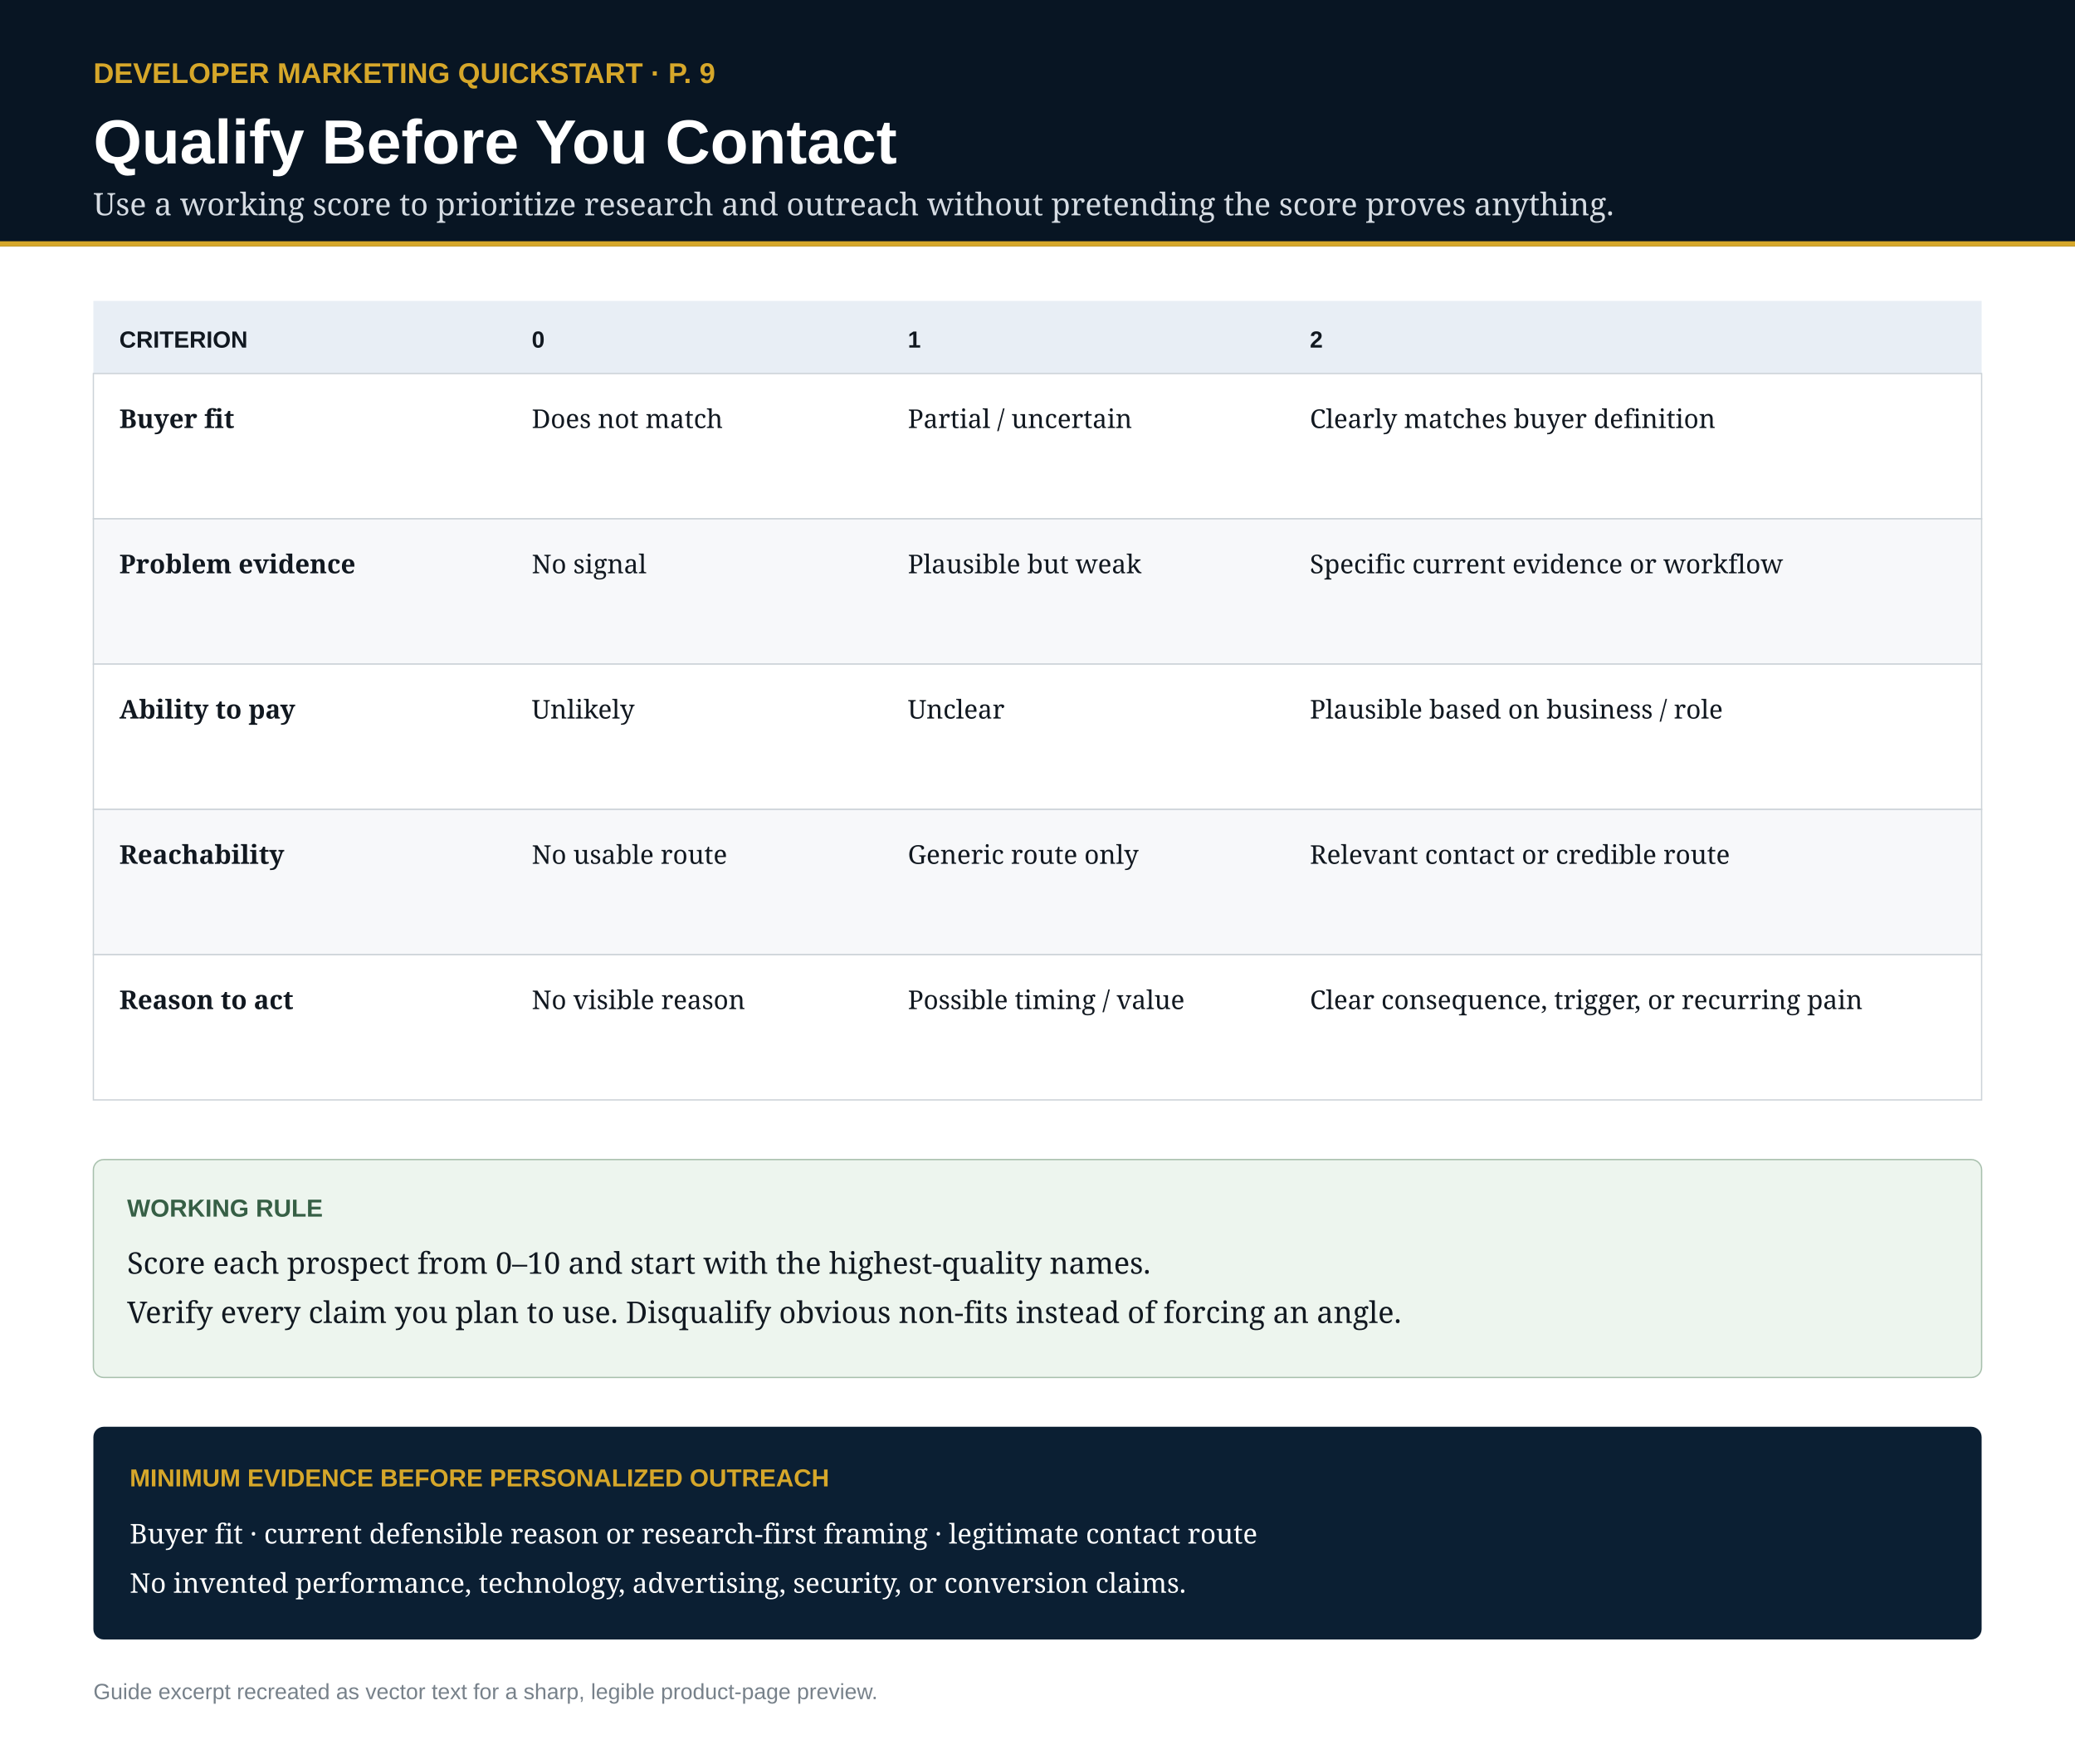
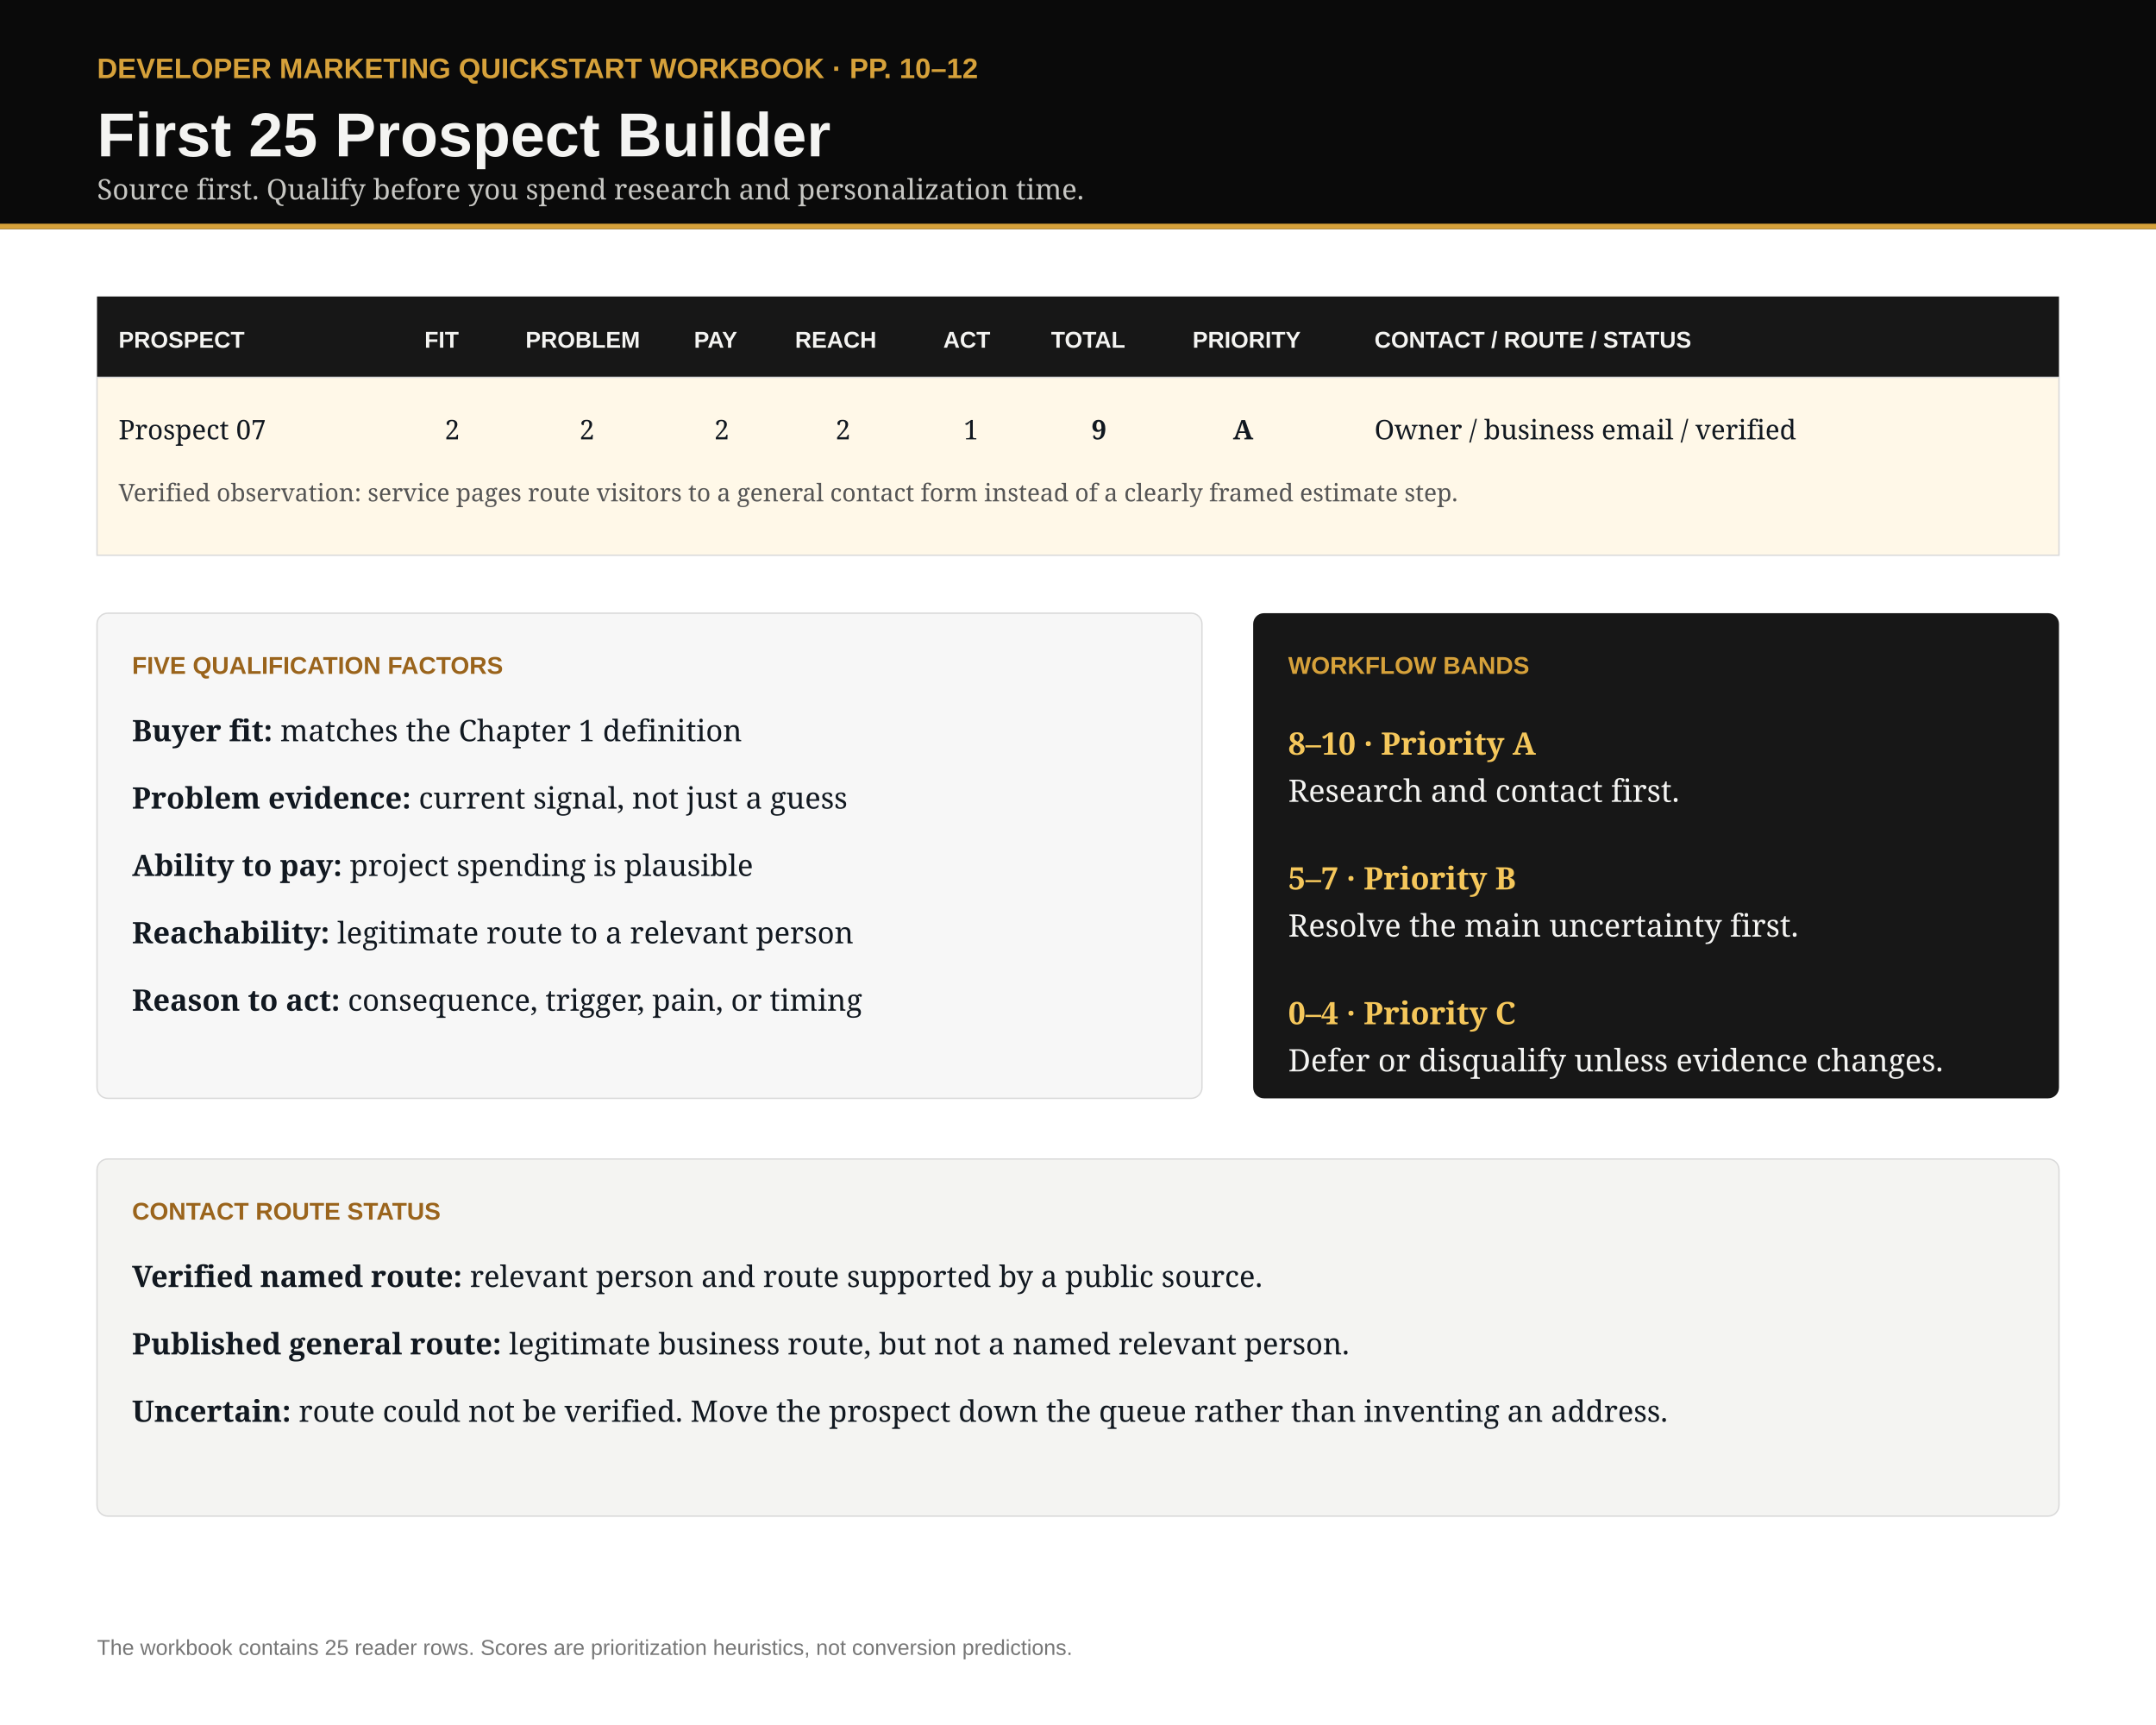
- <svg xmlns="http://www.w3.org/2000/svg" width="1600" height="1360" viewBox="0 0 1600 1360">
-   <rect width="1600" height="1360" fill="#ffffff" />
-   <rect width="1600" height="190" fill="#081523" />
-   <rect y="186" width="1600" height="4" fill="#d6a72a" />
-   <text x="72" y="64" font-family="Arial,sans-serif" font-size="22" font-weight="700" fill="#d6a72a">DEVELOPER MARKETING QUICKSTART · P. 9</text>
-   <text x="72" y="126" font-family="Arial,sans-serif" font-size="48" font-weight="700" fill="#ffffff">Qualify Before You Contact</text>
-   <text x="72" y="166" font-family="Georgia,serif" font-size="24" fill="#d6dce3">Use a working score to prioritize research and outreach without pretending the score proves anything.</text>
-   <g font-family="Georgia,serif" fill="#111820">
-     <g font-family="Arial,sans-serif" font-size="18" font-weight="700">
-       <rect x="72" y="232" width="1456" height="56" fill="#e8eef5" />
-       <text x="92" y="268">CRITERION</text>
-       <text x="410" y="268">0</text>
-       <text x="700" y="268">1</text>
-       <text x="1010" y="268">2</text>
+ <svg xmlns="http://www.w3.org/2000/svg" width="1600" height="1280" viewBox="0 0 1600 1280">
+   <rect width="1600" height="1280" fill="#fff" />
+   <rect width="1600" height="170" fill="#0a0a0a" />
+   <rect y="166" width="1600" height="4" fill="#d6a13a" />
+   <text x="72" y="58" font-family="Arial,sans-serif" font-size="21" font-weight="700" fill="#d6a13a">DEVELOPER MARKETING QUICKSTART WORKBOOK · PP. 10–12</text>
+   <text x="72" y="116" font-family="Arial,sans-serif" font-size="46" font-weight="700" fill="#f4f4f2">First 25 Prospect Builder</text>
+   <text x="72" y="148" font-family="Georgia,serif" font-size="21" fill="#c7c7c3">Source first. Qualify before you spend research and personalization time.</text>
+   <g font-family="Arial,sans-serif">
+     <rect x="72" y="220" width="1456" height="60" fill="#171717" />
+     <g fill="#f4f4f2" font-size="17" font-weight="700">
+       <text x="88" y="258">PROSPECT</text>
+       <text x="315" y="258">FIT</text>
+       <text x="390" y="258">PROBLEM</text>
+       <text x="515" y="258">PAY</text>
+       <text x="590" y="258">REACH</text>
+       <text x="700" y="258">ACT</text>
+       <text x="780" y="258">TOTAL</text>
+       <text x="885" y="258">PRIORITY</text>
+       <text x="1020" y="258">CONTACT / ROUTE / STATUS</text>
    </g>
-     <g font-size="20">
-       <rect x="72" y="288" width="1456" height="112" fill="#fff" stroke="#ccd3d8" />
-       <text x="92" y="330" font-weight="700">Buyer fit</text>
-       <text x="410" y="330">Does not match</text>
-       <text x="700" y="330">Partial / uncertain</text>
-       <text x="1010" y="330">Clearly matches buyer definition</text>
-       <rect x="72" y="400" width="1456" height="112" fill="#f7f8fa" stroke="#ccd3d8" />
-       <text x="92" y="442" font-weight="700">Problem evidence</text>
-       <text x="410" y="442">No signal</text>
-       <text x="700" y="442">Plausible but weak</text>
-       <text x="1010" y="442">Specific current evidence or workflow</text>
-       <rect x="72" y="512" width="1456" height="112" fill="#fff" stroke="#ccd3d8" />
-       <text x="92" y="554" font-weight="700">Ability to pay</text>
-       <text x="410" y="554">Unlikely</text>
-       <text x="700" y="554">Unclear</text>
-       <text x="1010" y="554">Plausible based on business / role</text>
-       <rect x="72" y="624" width="1456" height="112" fill="#f7f8fa" stroke="#ccd3d8" />
-       <text x="92" y="666" font-weight="700">Reachability</text>
-       <text x="410" y="666">No usable route</text>
-       <text x="700" y="666">Generic route only</text>
-       <text x="1010" y="666">Relevant contact or credible route</text>
-       <rect x="72" y="736" width="1456" height="112" fill="#fff" stroke="#ccd3d8" />
-       <text x="92" y="778" font-weight="700">Reason to act</text>
-       <text x="410" y="778">No visible reason</text>
-       <text x="700" y="778">Possible timing / value</text>
-       <text x="1010" y="778">Clear consequence, trigger, or recurring pain</text>
-       <rect x="72" y="894" width="1456" height="168" rx="8" fill="#edf5ee" stroke="#a8c0ad" />
-       <text x="98" y="938" font-family="Arial,sans-serif" font-size="19" font-weight="700" fill="#365f45">WORKING RULE</text>
-       <text x="98" y="982" font-size="23">Score each prospect from 0–10 and start with the highest-quality names.</text>
-       <text x="98" y="1020" font-size="23">Verify every claim you plan to use. Disqualify obvious non-fits instead of forcing an angle.</text>
-       <rect x="72" y="1100" width="1456" height="164" rx="8" fill="#0b1f33" />
-       <text x="100" y="1146" font-family="Arial,sans-serif" font-size="19" font-weight="700" fill="#d6a72a">MINIMUM EVIDENCE BEFORE PERSONALIZED OUTREACH</text>
-       <text x="100" y="1190" font-size="21" fill="#ffffff">Buyer fit · current defensible reason or research-first framing · legitimate contact route</text>
-       <text x="100" y="1228" font-size="21" fill="#ffffff">No invented performance, technology, advertising, security, or conversion claims.</text>
+     <rect x="72" y="280" width="1456" height="132" fill="#fff8e8" stroke="#d9d9d9" />
+     <g font-family="Georgia,serif" font-size="20" fill="#111820">
+       <text x="88" y="326">Prospect 07</text>
+       <text x="330" y="326">2</text>
+       <text x="430" y="326">2</text>
+       <text x="530" y="326">2</text>
+       <text x="620" y="326">2</text>
+       <text x="715" y="326">1</text>
+       <text x="810" y="326" font-weight="700">9</text>
+       <text x="915" y="326" font-weight="700">A</text>
+       <text x="1020" y="326">Owner / business email / verified</text>
+       <text x="88" y="372" font-size="18" fill="#555">Verified observation: service pages route visitors to a general contact form instead of a clearly framed estimate step.</text>
    </g>
+     <rect x="72" y="455" width="820" height="360" rx="8" fill="#f7f7f7" stroke="#d9d9d9" />
+     <text x="98" y="500" font-size="18" font-weight="700" fill="#9a641c">FIVE QUALIFICATION FACTORS</text>
+     <g font-family="Georgia,serif" font-size="22" fill="#111820">
+       <text x="98" y="550">
+         <tspan font-weight="700">Buyer fit:</tspan> matches the Chapter 1 definition</text>
+       <text x="98" y="600">
+         <tspan font-weight="700">Problem evidence:</tspan> current signal, not just a guess</text>
+       <text x="98" y="650">
+         <tspan font-weight="700">Ability to pay:</tspan> project spending is plausible</text>
+       <text x="98" y="700">
+         <tspan font-weight="700">Reachability:</tspan> legitimate route to a relevant person</text>
+       <text x="98" y="750">
+         <tspan font-weight="700">Reason to act:</tspan> consequence, trigger, pain, or timing</text>
+     </g>
+     <rect x="930" y="455" width="598" height="360" rx="8" fill="#171717" />
+     <text x="956" y="500" font-size="18" font-weight="700" fill="#d6a13a">WORKFLOW BANDS</text>
+     <g font-family="Georgia,serif" font-size="23" fill="#f4f4f2">
+       <text x="956" y="560">
+         <tspan font-weight="700" fill="#f5c75b">8–10 · Priority A</tspan>
+       </text>
+       <text x="956" y="595">Research and contact first.</text>
+       <text x="956" y="660">
+         <tspan font-weight="700" fill="#f5c75b">5–7 · Priority B</tspan>
+       </text>
+       <text x="956" y="695">Resolve the main uncertainty first.</text>
+       <text x="956" y="760">
+         <tspan font-weight="700" fill="#f5c75b">0–4 · Priority C</tspan>
+       </text>
+       <text x="956" y="795">Defer or disqualify unless evidence changes.</text>
+     </g>
+     <rect x="72" y="860" width="1456" height="265" rx="8" fill="#f4f4f2" stroke="#d9d9d9" />
+     <text x="98" y="905" font-size="18" font-weight="700" fill="#9a641c">CONTACT ROUTE STATUS</text>
+     <g font-family="Georgia,serif" font-size="22" fill="#111820">
+       <text x="98" y="955">
+         <tspan font-weight="700">Verified named route:</tspan> relevant person and route supported by a public source.</text>
+       <text x="98" y="1005">
+         <tspan font-weight="700">Published general route:</tspan> legitimate business route, but not a named relevant person.</text>
+       <text x="98" y="1055">
+         <tspan font-weight="700">Uncertain:</tspan> route could not be verified. Move the prospect down the queue rather than inventing an address.</text>
+     </g>
+     <text x="72" y="1228" font-family="Arial,sans-serif" font-size="16" fill="#777">The workbook contains 25 reader rows. Scores are prioritization heuristics, not conversion predictions.</text>
  </g>
-   <text x="72" y="1310" font-family="Arial,sans-serif" font-size="17" fill="#77818a">Guide excerpt recreated as vector text for a sharp, legible product-page preview.</text>
</svg>
